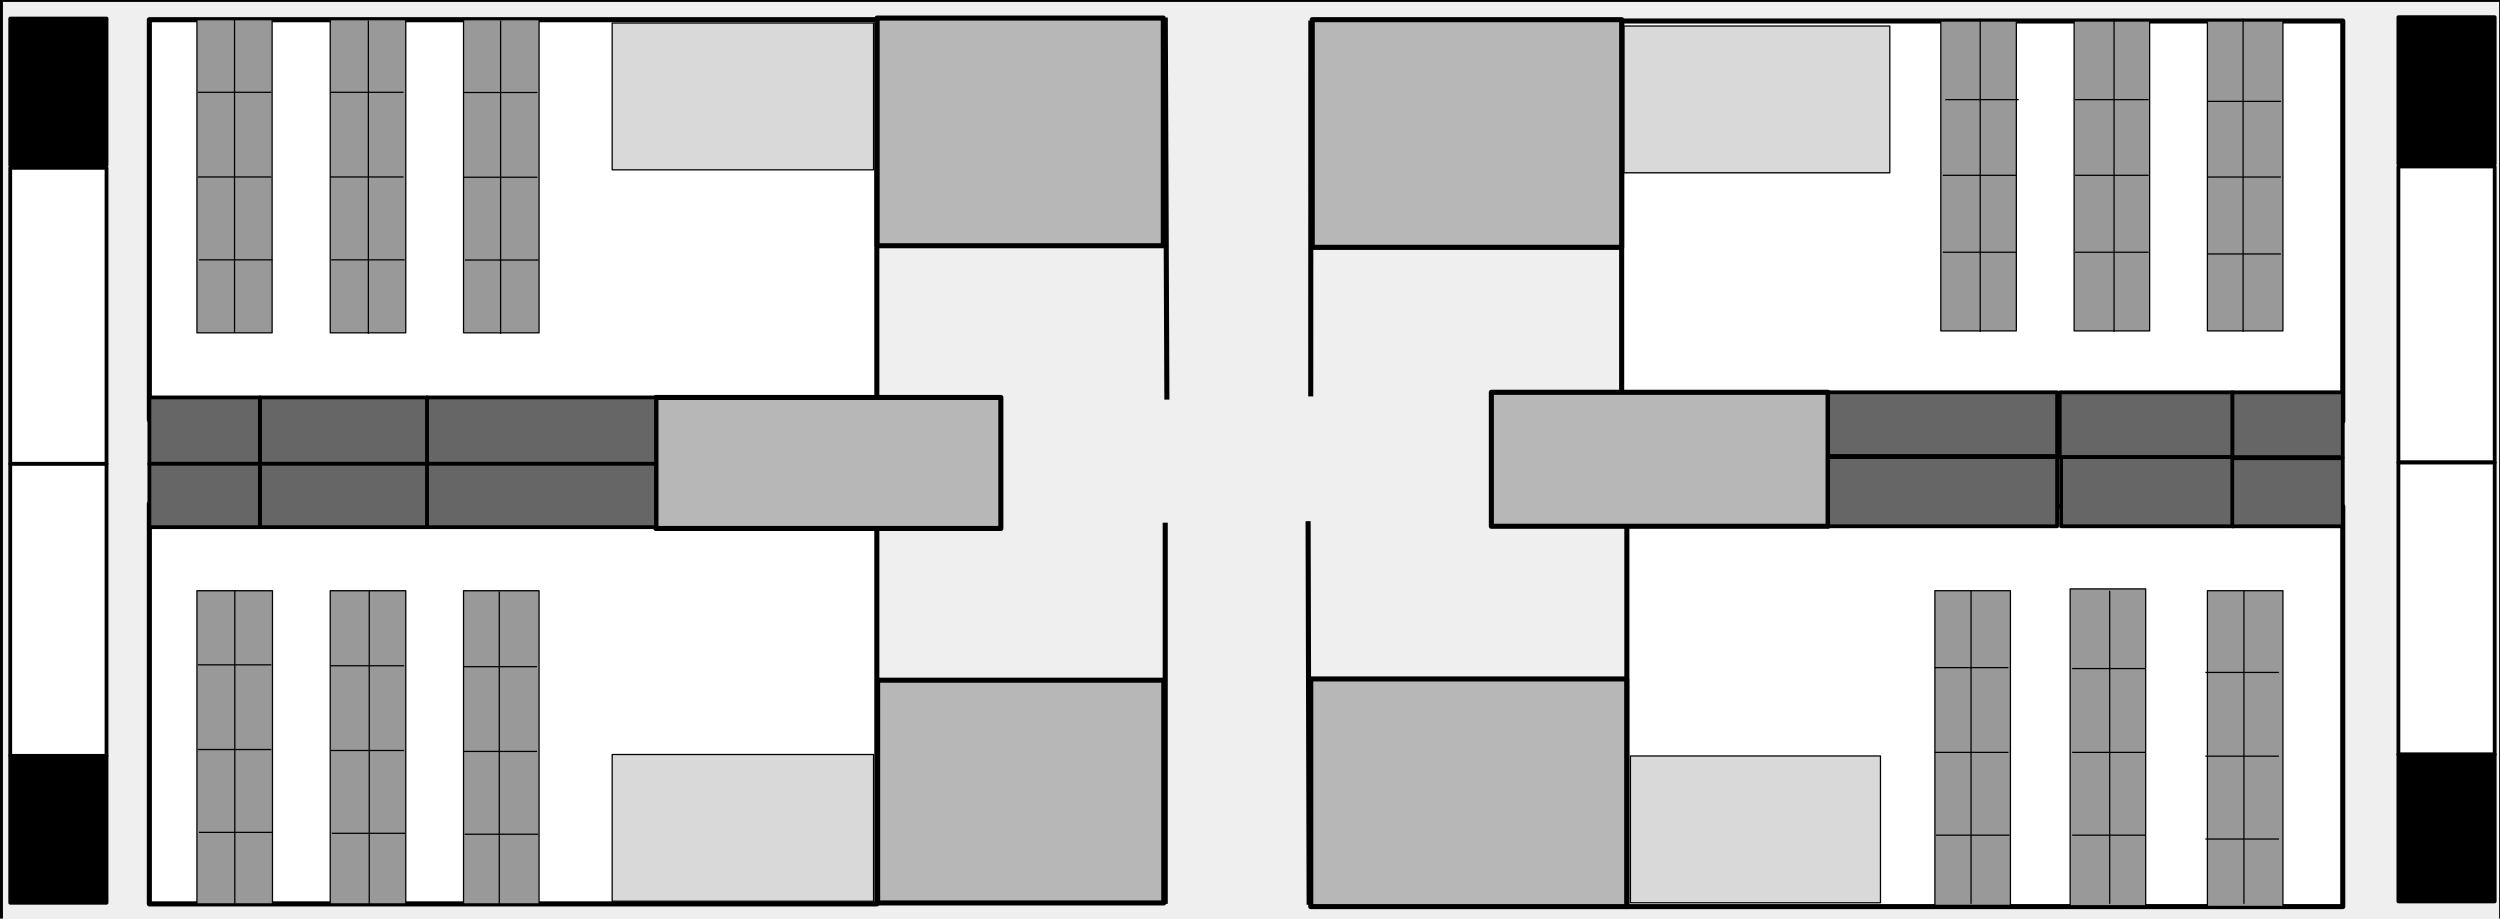
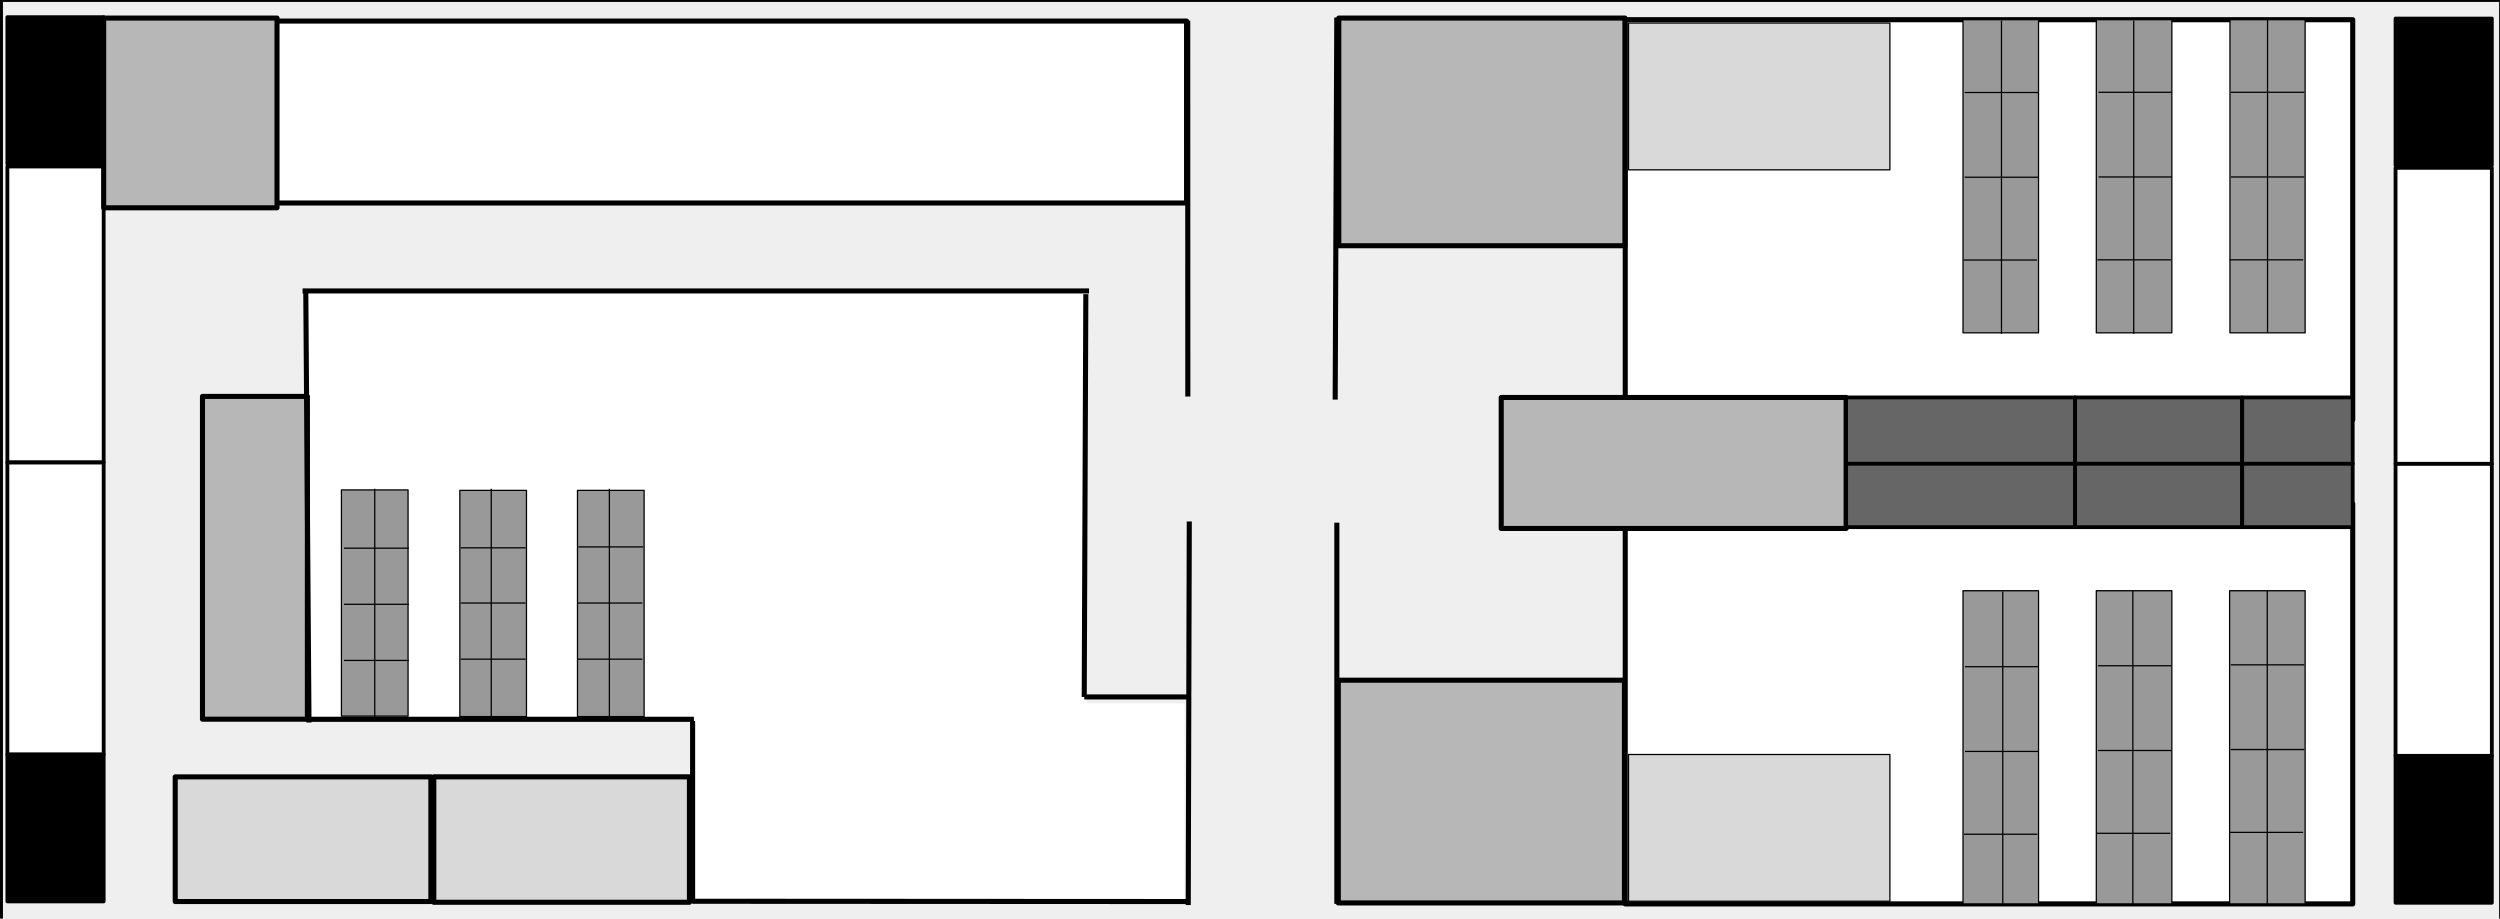
<svg xmlns="http://www.w3.org/2000/svg" version="1.1" viewBox="0.0 0.0 1966.0 722.399" fill="none" stroke="none" stroke-linecap="square" stroke-miterlimit="10">
  <clipPath id="p.0">
    <path d="m0 0l1966.0 0l0 722.399l-1966.0 0l0 -722.399z" clip-rule="nonzero" />
  </clipPath>
  <g clip-path="url(#p.0)">
    <path fill="#000000" fill-opacity="0.0" d="m0 0l1966.0 0l0 722.399l-1966.0 0z" fill-rule="evenodd" />
-     <path fill="#efefef" d="m1966.806 727.822l-1965.984 0l0 -727.811l1965.984 0z" fill-rule="evenodd" />
-     <path stroke="#000000" stroke-width="3.0" stroke-linejoin="round" stroke-linecap="butt" d="m1966.806 727.822l-1965.984 0l0 -727.811l1965.984 0z" fill-rule="evenodd" />
-     <path fill="#ffffff" d="m1842.345 712.95l-562.992 0l0 -314.709l562.992 0z" fill-rule="evenodd" />
-     <path stroke="#000000" stroke-width="4.0" stroke-linejoin="round" stroke-linecap="butt" d="m1842.345 712.95l-562.992 0l0 -314.709l562.992 0z" fill-rule="evenodd" />
-     <path fill="#ffffff" d="m1842.359 331.242l-567.087 0l0 -314.709l567.087 0z" fill-rule="evenodd" />
-     <path stroke="#000000" stroke-width="4.0" stroke-linejoin="round" stroke-linecap="butt" d="m1842.359 331.242l-567.087 0l0 -314.709l567.087 0z" fill-rule="evenodd" />
-     <path fill="#b7b7b7" d="m1437.617 308.512l0 105.354l-264.819 0l0 -105.354z" fill-rule="evenodd" />
-     <path stroke="#000000" stroke-width="4.0" stroke-linejoin="round" stroke-linecap="butt" d="m1437.617 308.512l0 105.354l-264.819 0l0 -105.354z" fill-rule="evenodd" />
-     <path fill="#ffffff" d="m689.538 710.822l-572.095 0l0 -314.709l572.095 0z" fill-rule="evenodd" />
-     <path stroke="#000000" stroke-width="4.0" stroke-linejoin="round" stroke-linecap="butt" d="m689.538 710.822l-572.095 0l0 -314.709l572.095 0z" fill-rule="evenodd" />
-     <path fill="#ffffff" d="m689.538 330.199l-572.095 0l0 -314.709l572.095 0z" fill-rule="evenodd" />
-     <path stroke="#000000" stroke-width="4.0" stroke-linejoin="round" stroke-linecap="butt" d="m689.538 330.199l-572.095 0l0 -314.709l572.095 0z" fill-rule="evenodd" />
-     <path fill="#666666" d="m1842.358 359.463l-86.898 0l0 -50.929l86.898 0z" fill-rule="evenodd" />
-     <path stroke="#000000" stroke-width="3.0" stroke-linejoin="round" stroke-linecap="butt" d="m1842.358 359.463l-86.898 0l0 -50.929l86.898 0z" fill-rule="evenodd" />
-     <path fill="#666666" d="m1755.479 359.463l-135.685 0l0 -50.929l135.685 0z" fill-rule="evenodd" />
-     <path stroke="#000000" stroke-width="3.0" stroke-linejoin="round" stroke-linecap="butt" d="m1755.479 359.463l-135.685 0l0 -50.929l135.685 0z" fill-rule="evenodd" />
-     <path fill="#666666" d="m1617.712 358.594l-180.063 0l0 -50.079l180.063 0z" fill-rule="evenodd" />
-     <path stroke="#000000" stroke-width="3.0" stroke-linejoin="round" stroke-linecap="butt" d="m1617.712 358.594l-180.063 0l0 -50.079l180.063 0z" fill-rule="evenodd" />
-     <path fill="#666666" d="m1617.712 413.868l-180.063 0l0 -54.425l180.063 0z" fill-rule="evenodd" />
-     <path stroke="#000000" stroke-width="3.0" stroke-linejoin="round" stroke-linecap="butt" d="m1617.712 413.868l-180.063 0l0 -54.425l180.063 0z" fill-rule="evenodd" />
-     <path fill="#666666" d="m1756.527 413.868l-135.685 0l0 -54.425l135.685 0z" fill-rule="evenodd" />
-     <path stroke="#000000" stroke-width="3.0" stroke-linejoin="round" stroke-linecap="butt" d="m1756.527 413.868l-135.685 0l0 -54.425l135.685 0z" fill-rule="evenodd" />
-     <path fill="#666666" d="m1842.358 413.868l-86.898 0l0 -53.543l86.898 0z" fill-rule="evenodd" />
-     <path stroke="#000000" stroke-width="3.0" stroke-linejoin="round" stroke-linecap="butt" d="m1842.358 413.868l-86.898 0l0 -53.543l86.898 0z" fill-rule="evenodd" />
-     <path fill="#b7b7b7" d="m1275.275 194.531l-243.339 0l0 -179.055l243.339 0z" fill-rule="evenodd" />
-     <path stroke="#000000" stroke-width="4.0" stroke-linejoin="round" stroke-linecap="butt" d="m1275.275 194.531l-243.339 0l0 -179.055l243.339 0z" fill-rule="evenodd" />
-     <path fill="#999999" d="m1580.995 711.98l-59.402 0l0 -247.433l59.402 0z" fill-rule="evenodd" />
-     <path stroke="#000000" stroke-width="1.0" stroke-linejoin="round" stroke-linecap="butt" d="m1580.995 711.98l-59.402 0l0 -247.433l59.402 0z" fill-rule="evenodd" />
-     <path fill="#999999" d="m1687.359 712.286l-59.402 0l0 -249.197l59.402 0z" fill-rule="evenodd" />
-     <path stroke="#000000" stroke-width="1.0" stroke-linejoin="round" stroke-linecap="butt" d="m1687.359 712.286l-59.402 0l0 -249.197l59.402 0z" fill-rule="evenodd" />
-     <path fill="#999999" d="m1795.3 712.848l-59.401 0l0 -248.315l59.401 0z" fill-rule="evenodd" />
-     <path stroke="#000000" stroke-width="1.0" stroke-linejoin="round" stroke-linecap="butt" d="m1795.3 712.848l-59.401 0l0 -248.315l59.401 0z" fill-rule="evenodd" />
-     <path fill="#d9d9d9" d="m1478.798 709.921l-196.63 0l0 -115.433l196.63 0z" fill-rule="evenodd" />
-     <path stroke="#000000" stroke-width="1.0" stroke-linejoin="round" stroke-linecap="butt" d="m1478.798 709.921l-196.63 0l0 -115.433l196.63 0z" fill-rule="evenodd" />
-     <path fill="#b7b7b7" d="m1279.252 712.95l-248.473 0l0 -179.055l248.473 0z" fill-rule="evenodd" />
-     <path stroke="#000000" stroke-width="4.0" stroke-linejoin="round" stroke-linecap="butt" d="m1279.252 712.95l-248.473 0l0 -179.055l248.473 0z" fill-rule="evenodd" />
-     <path fill="#d9d9d9" d="m686.956 133.535l-205.543 0l0 -115.433l205.543 0z" fill-rule="evenodd" />
-     <path stroke="#000000" stroke-width="1.0" stroke-linejoin="round" stroke-linecap="butt" d="m686.956 133.535l-205.543 0l0 -115.433l205.543 0z" fill-rule="evenodd" />
-     <path fill="#b7b7b7" d="m914.814 193.252l-225.039 0l0 -179.055l225.039 0z" fill-rule="evenodd" />
-     <path stroke="#000000" stroke-width="4.0" stroke-linejoin="round" stroke-linecap="butt" d="m914.814 193.252l-225.039 0l0 -179.055l225.039 0z" fill-rule="evenodd" />
-     <path fill="#b7b7b7" d="m787.069 312.576l0 103.024l-271.244 0l0 -103.024z" fill-rule="evenodd" />
-     <path stroke="#000000" stroke-width="4.0" stroke-linejoin="round" stroke-linecap="butt" d="m787.069 312.576l0 103.024l-271.244 0l0 -103.024z" fill-rule="evenodd" />
-     <path fill="#666666" d="m515.862 364.802l-180.063 0l0 -52.252l180.063 0z" fill-rule="evenodd" />
-     <path stroke="#000000" stroke-width="3.0" stroke-linejoin="round" stroke-linecap="butt" d="m515.862 364.802l-180.063 0l0 -52.252l180.063 0z" fill-rule="evenodd" />
-     <path fill="#666666" d="m515.838 414.574l-180.063 0l0 -49.89l180.063 0z" fill-rule="evenodd" />
-     <path stroke="#000000" stroke-width="3.0" stroke-linejoin="round" stroke-linecap="butt" d="m515.838 414.574l-180.063 0l0 -49.89l180.063 0z" fill-rule="evenodd" />
-     <path fill="#666666" d="m335.775 364.802l-131.307 0l0 -52.252l131.307 0z" fill-rule="evenodd" />
-     <path stroke="#000000" stroke-width="3.0" stroke-linejoin="round" stroke-linecap="butt" d="m335.775 364.802l-131.307 0l0 -52.252l131.307 0z" fill-rule="evenodd" />
-     <path fill="#666666" d="m335.778 414.574l-131.307 0l0 -49.89l131.307 0z" fill-rule="evenodd" />
-     <path stroke="#000000" stroke-width="3.0" stroke-linejoin="round" stroke-linecap="butt" d="m335.778 414.574l-131.307 0l0 -49.89l131.307 0z" fill-rule="evenodd" />
-     <path fill="#666666" d="m204.358 364.802l-86.898 0l0 -52.252l86.898 0z" fill-rule="evenodd" />
-     <path stroke="#000000" stroke-width="3.0" stroke-linejoin="round" stroke-linecap="butt" d="m204.358 364.802l-86.898 0l0 -52.252l86.898 0z" fill-rule="evenodd" />
-     <path fill="#666666" d="m204.358 414.574l-86.898 0l0 -49.89l86.898 0z" fill-rule="evenodd" />
-     <path stroke="#000000" stroke-width="3.0" stroke-linejoin="round" stroke-linecap="butt" d="m204.358 414.574l-86.898 0l0 -49.89l86.898 0z" fill-rule="evenodd" />
-     <path fill="#b7b7b7" d="m915.199 710.072l-225.039 0l0 -175.15l225.039 0z" fill-rule="evenodd" />
-     <path stroke="#000000" stroke-width="4.0" stroke-linejoin="round" stroke-linecap="butt" d="m915.199 710.072l-225.039 0l0 -175.15l225.039 0z" fill-rule="evenodd" />
-     <path fill="#d9d9d9" d="m686.955 708.749l-205.543 0l0 -115.433l205.543 0z" fill-rule="evenodd" />
-     <path stroke="#000000" stroke-width="1.0" stroke-linejoin="round" stroke-linecap="butt" d="m686.955 708.749l-205.543 0l0 -115.433l205.543 0z" fill-rule="evenodd" />
-     <path fill="#999999" d="m214.268 710.822l-59.402 0l0 -246.268l59.402 0z" fill-rule="evenodd" />
-     <path stroke="#000000" stroke-width="1.0" stroke-linejoin="round" stroke-linecap="butt" d="m214.268 710.822l-59.402 0l0 -246.268l59.402 0z" fill-rule="evenodd" />
-     <path fill="#999999" d="m319.093 710.822l-59.402 0l0 -246.268l59.402 0z" fill-rule="evenodd" />
-     <path stroke="#000000" stroke-width="1.0" stroke-linejoin="round" stroke-linecap="butt" d="m319.093 710.822l-59.402 0l0 -246.268l59.402 0z" fill-rule="evenodd" />
-     <path fill="#999999" d="m423.917 710.822l-59.402 0l0 -246.268l59.402 0z" fill-rule="evenodd" />
-     <path stroke="#000000" stroke-width="1.0" stroke-linejoin="round" stroke-linecap="butt" d="m423.917 710.822l-59.402 0l0 -246.268l59.402 0z" fill-rule="evenodd" />
-     <path fill="#999999" d="m1585.651 260.205l-59.401 0l0 -243.685l59.401 0z" fill-rule="evenodd" />
-     <path stroke="#000000" stroke-width="1.0" stroke-linejoin="round" stroke-linecap="butt" d="m1585.651 260.205l-59.401 0l0 -243.685l59.401 0z" fill-rule="evenodd" />
-     <path fill="#999999" d="m1690.475 260.205l-59.402 0l0 -243.685l59.402 0z" fill-rule="evenodd" />
-     <path stroke="#000000" stroke-width="1.0" stroke-linejoin="round" stroke-linecap="butt" d="m1690.475 260.205l-59.402 0l0 -243.685l59.402 0z" fill-rule="evenodd" />
-     <path fill="#999999" d="m1795.299 260.205l-59.402 0l0 -243.685l59.402 0z" fill-rule="evenodd" />
-     <path stroke="#000000" stroke-width="1.0" stroke-linejoin="round" stroke-linecap="butt" d="m1795.299 260.205l-59.402 0l0 -243.685l59.402 0z" fill-rule="evenodd" />
-     <path fill="#999999" d="m213.989 261.751l-59.118 0l0 -246.268l59.118 0z" fill-rule="evenodd" />
-     <path stroke="#000000" stroke-width="1.0" stroke-linejoin="round" stroke-linecap="butt" d="m213.989 261.751l-59.118 0l0 -246.268l59.118 0z" fill-rule="evenodd" />
-     <path fill="#999999" d="m319.093 261.752l-59.402 0l0 -246.268l59.402 0z" fill-rule="evenodd" />
-     <path stroke="#000000" stroke-width="1.0" stroke-linejoin="round" stroke-linecap="butt" d="m319.093 261.752l-59.402 0l0 -246.268l59.402 0z" fill-rule="evenodd" />
-     <path fill="#999999" d="m423.923 261.752l-59.402 0l0 -246.268l59.402 0z" fill-rule="evenodd" />
-     <path stroke="#000000" stroke-width="1.0" stroke-linejoin="round" stroke-linecap="butt" d="m423.923 261.752l-59.402 0l0 -246.268l59.402 0z" fill-rule="evenodd" />
-     <path fill="#000000" fill-opacity="0.0" d="m917.635 314.257l-1.26 -300.441" fill-rule="evenodd" />
-     <path stroke="#000000" stroke-width="4.0" stroke-linejoin="round" stroke-linecap="butt" d="m917.635 314.257l-1.26 -300.441" fill-rule="evenodd" />
-     <path fill="#000000" fill-opacity="0.0" d="m1030.766 311.745l0.094 -295.559" fill-rule="evenodd" />
-     <path stroke="#000000" stroke-width="4.0" stroke-linejoin="round" stroke-linecap="butt" d="m1030.766 311.745l0.094 -295.559" fill-rule="evenodd" />
-     <path fill="#000000" fill-opacity="0.0" d="m1029.509 711.48l-0.819 -301.638" fill-rule="evenodd" />
-     <path stroke="#000000" stroke-width="4.0" stroke-linejoin="round" stroke-linecap="butt" d="m1029.509 711.48l-0.819 -301.638" fill-rule="evenodd" />
-     <path fill="#000000" fill-opacity="0.0" d="m916.332 710.822l0 -299.811" fill-rule="evenodd" />
-     <path stroke="#000000" stroke-width="4.0" stroke-linejoin="round" stroke-linecap="butt" d="m916.332 710.822l0 -299.811" fill-rule="evenodd" />
-     <path fill="#ffffff" d="m8.05 131.969l75.717 0l0 232.724l-75.717 0z" fill-rule="evenodd" />
-     <path stroke="#000000" stroke-width="3.0" stroke-linejoin="round" stroke-linecap="butt" d="m8.05 131.969l75.717 0l0 232.724l-75.717 0z" fill-rule="evenodd" />
-     <path fill="#ffffff" d="m8.05 364.803l75.717 0l0 229.575l-75.717 0z" fill-rule="evenodd" />
-     <path stroke="#000000" stroke-width="3.0" stroke-linejoin="round" stroke-linecap="butt" d="m8.05 364.803l75.717 0l0 229.575l-75.717 0z" fill-rule="evenodd" />
-     <path fill="#000000" d="m8.05 14.583l75.717 0l0 115.433l-75.717 0z" fill-rule="evenodd" />
-     <path stroke="#000000" stroke-width="3.0" stroke-linejoin="round" stroke-linecap="butt" d="m8.05 14.583l75.717 0l0 115.433l-75.717 0z" fill-rule="evenodd" />
-     <path fill="#000000" d="m8.05 594.488l75.717 0l0 115.433l-75.717 0z" fill-rule="evenodd" />
-     <path stroke="#000000" stroke-width="3.0" stroke-linejoin="round" stroke-linecap="butt" d="m8.05 594.488l75.717 0l0 115.433l-75.717 0z" fill-rule="evenodd" />
-     <path fill="#ffffff" d="m1886.104 130.906l75.717 0l0 232.724l-75.717 0z" fill-rule="evenodd" />
-     <path stroke="#000000" stroke-width="3.0" stroke-linejoin="round" stroke-linecap="butt" d="m1886.104 130.906l75.717 0l0 232.724l-75.717 0z" fill-rule="evenodd" />
-     <path fill="#ffffff" d="m1886.104 363.74l75.717 0l0 229.575l-75.717 0z" fill-rule="evenodd" />
-     <path stroke="#000000" stroke-width="3.0" stroke-linejoin="round" stroke-linecap="butt" d="m1886.104 363.74l75.717 0l0 229.575l-75.717 0z" fill-rule="evenodd" />
-     <path fill="#000000" d="m1886.104 13.52l75.717 0l0 115.433l-75.717 0z" fill-rule="evenodd" />
-     <path stroke="#000000" stroke-width="3.0" stroke-linejoin="round" stroke-linecap="butt" d="m1886.104 13.52l75.717 0l0 115.433l-75.717 0z" fill-rule="evenodd" />
-     <path fill="#000000" d="m1886.104 593.425l75.717 0l0 115.433l-75.717 0z" fill-rule="evenodd" />
-     <path stroke="#000000" stroke-width="3.0" stroke-linejoin="round" stroke-linecap="butt" d="m1886.104 593.425l75.717 0l0 115.433l-75.717 0z" fill-rule="evenodd" />
-     <path fill="#d9d9d9" d="m1486.144 135.89l-209.008 0l0 -115.433l209.008 0z" fill-rule="evenodd" />
-     <path stroke="#000000" stroke-width="1.0" stroke-linejoin="round" stroke-linecap="butt" d="m1486.144 135.89l-209.008 0l0 -115.433l209.008 0z" fill-rule="evenodd" />
-     <path fill="#000000" fill-opacity="0.0" d="m155.517 72.567l57.827 0" fill-rule="evenodd" />
-     <path stroke="#000000" stroke-width="1.0" stroke-linejoin="round" stroke-linecap="butt" d="m155.517 72.567l57.827 0" fill-rule="evenodd" />
-     <path fill="#000000" fill-opacity="0.0" d="m155.517 139.189l57.827 0" fill-rule="evenodd" />
-     <path stroke="#000000" stroke-width="1.0" stroke-linejoin="round" stroke-linecap="butt" d="m155.517 139.189l57.827 0" fill-rule="evenodd" />
-     <path fill="#000000" fill-opacity="0.0" d="m156.433 204.328l57.827 0" fill-rule="evenodd" />
-     <path stroke="#000000" stroke-width="1.0" stroke-linejoin="round" stroke-linecap="butt" d="m156.433 204.328l57.827 0" fill-rule="evenodd" />
-     <path fill="#000000" fill-opacity="0.0" d="m259.517 72.567l57.827 0" fill-rule="evenodd" />
-     <path stroke="#000000" stroke-width="1.0" stroke-linejoin="round" stroke-linecap="butt" d="m259.517 72.567l57.827 0" fill-rule="evenodd" />
-     <path fill="#000000" fill-opacity="0.0" d="m259.517 139.189l57.827 0" fill-rule="evenodd" />
-     <path stroke="#000000" stroke-width="1.0" stroke-linejoin="round" stroke-linecap="butt" d="m259.517 139.189l57.827 0" fill-rule="evenodd" />
-     <path fill="#000000" fill-opacity="0.0" d="m260.433 204.328l57.827 0" fill-rule="evenodd" />
-     <path stroke="#000000" stroke-width="1.0" stroke-linejoin="round" stroke-linecap="butt" d="m260.433 204.328l57.827 0" fill-rule="evenodd" />
-     <path fill="#000000" fill-opacity="0.0" d="m364.793 72.736l57.827 0" fill-rule="evenodd" />
-     <path stroke="#000000" stroke-width="1.0" stroke-linejoin="round" stroke-linecap="butt" d="m364.793 72.736l57.827 0" fill-rule="evenodd" />
-     <path fill="#000000" fill-opacity="0.0" d="m364.793 139.358l57.827 0" fill-rule="evenodd" />
-     <path stroke="#000000" stroke-width="1.0" stroke-linejoin="round" stroke-linecap="butt" d="m364.793 139.358l57.827 0" fill-rule="evenodd" />
-     <path fill="#000000" fill-opacity="0.0" d="m365.709 204.497l57.827 0" fill-rule="evenodd" />
-     <path stroke="#000000" stroke-width="1.0" stroke-linejoin="round" stroke-linecap="butt" d="m365.709 204.497l57.827 0" fill-rule="evenodd" />
-     <path fill="#000000" fill-opacity="0.0" d="m155.525 522.81l57.827 0" fill-rule="evenodd" />
-     <path stroke="#000000" stroke-width="1.0" stroke-linejoin="round" stroke-linecap="butt" d="m155.525 522.81l57.827 0" fill-rule="evenodd" />
-     <path fill="#000000" fill-opacity="0.0" d="m155.525 589.432l57.827 0" fill-rule="evenodd" />
-     <path stroke="#000000" stroke-width="1.0" stroke-linejoin="round" stroke-linecap="butt" d="m155.525 589.432l57.827 0" fill-rule="evenodd" />
-     <path fill="#000000" fill-opacity="0.0" d="m156.441 654.571l57.827 0" fill-rule="evenodd" />
-     <path stroke="#000000" stroke-width="1.0" stroke-linejoin="round" stroke-linecap="butt" d="m156.441 654.571l57.827 0" fill-rule="evenodd" />
-     <path fill="#000000" fill-opacity="0.0" d="m260.02 523.553l57.827 0" fill-rule="evenodd" />
-     <path stroke="#000000" stroke-width="1.0" stroke-linejoin="round" stroke-linecap="butt" d="m260.02 523.553l57.827 0" fill-rule="evenodd" />
-     <path fill="#000000" fill-opacity="0.0" d="m260.02 590.175l57.827 0" fill-rule="evenodd" />
-     <path stroke="#000000" stroke-width="1.0" stroke-linejoin="round" stroke-linecap="butt" d="m260.02 590.175l57.827 0" fill-rule="evenodd" />
-     <path fill="#000000" fill-opacity="0.0" d="m260.936 655.314l57.827 0" fill-rule="evenodd" />
-     <path stroke="#000000" stroke-width="1.0" stroke-linejoin="round" stroke-linecap="butt" d="m260.936 655.314l57.827 0" fill-rule="evenodd" />
-     <path fill="#000000" fill-opacity="0.0" d="m364.514 524.295l57.827 0" fill-rule="evenodd" />
-     <path stroke="#000000" stroke-width="1.0" stroke-linejoin="round" stroke-linecap="butt" d="m364.514 524.295l57.827 0" fill-rule="evenodd" />
-     <path fill="#000000" fill-opacity="0.0" d="m364.514 590.917l57.827 0" fill-rule="evenodd" />
-     <path stroke="#000000" stroke-width="1.0" stroke-linejoin="round" stroke-linecap="butt" d="m364.514 590.917l57.827 0" fill-rule="evenodd" />
-     <path fill="#000000" fill-opacity="0.0" d="m365.43 656.056l57.827 0" fill-rule="evenodd" />
-     <path stroke="#000000" stroke-width="1.0" stroke-linejoin="round" stroke-linecap="butt" d="m365.43 656.056l57.827 0" fill-rule="evenodd" />
-     <path fill="#000000" fill-opacity="0.0" d="m1521.593 525.038l57.827 0" fill-rule="evenodd" />
-     <path stroke="#000000" stroke-width="1.0" stroke-linejoin="round" stroke-linecap="butt" d="m1521.593 525.038l57.827 0" fill-rule="evenodd" />
-     <path fill="#000000" fill-opacity="0.0" d="m1521.593 591.66l57.827 0" fill-rule="evenodd" />
-     <path stroke="#000000" stroke-width="1.0" stroke-linejoin="round" stroke-linecap="butt" d="m1521.593 591.66l57.827 0" fill-rule="evenodd" />
-     <path fill="#000000" fill-opacity="0.0" d="m1522.509 656.799l57.827 0" fill-rule="evenodd" />
-     <path stroke="#000000" stroke-width="1.0" stroke-linejoin="round" stroke-linecap="butt" d="m1522.509 656.799l57.827 0" fill-rule="evenodd" />
-     <path fill="#000000" fill-opacity="0.0" d="m1629.532 525.778l57.827 0" fill-rule="evenodd" />
-     <path stroke="#000000" stroke-width="1.0" stroke-linejoin="round" stroke-linecap="butt" d="m1629.532 525.778l57.827 0" fill-rule="evenodd" />
-     <path fill="#000000" fill-opacity="0.0" d="m1629.532 591.66l57.827 0" fill-rule="evenodd" />
-     <path stroke="#000000" stroke-width="1.0" stroke-linejoin="round" stroke-linecap="butt" d="m1629.532 591.66l57.827 0" fill-rule="evenodd" />
-     <path fill="#000000" fill-opacity="0.0" d="m1629.532 656.799l57.827 0" fill-rule="evenodd" />
-     <path stroke="#000000" stroke-width="1.0" stroke-linejoin="round" stroke-linecap="butt" d="m1629.532 656.799l57.827 0" fill-rule="evenodd" />
-     <path fill="#000000" fill-opacity="0.0" d="m1527.824 137.871l57.827 0" fill-rule="evenodd" />
-     <path stroke="#000000" stroke-width="1.0" stroke-linejoin="round" stroke-linecap="butt" d="m1527.824 137.871l57.827 0" fill-rule="evenodd" />
-     <path fill="#000000" fill-opacity="0.0" d="m1527.824 198.362l57.827 0" fill-rule="evenodd" />
-     <path stroke="#000000" stroke-width="1.0" stroke-linejoin="round" stroke-linecap="butt" d="m1527.824 198.362l57.827 0" fill-rule="evenodd" />
-     <path fill="#000000" fill-opacity="0.0" d="m1529.696 78.362l57.827 0" fill-rule="evenodd" />
-     <path stroke="#000000" stroke-width="1.0" stroke-linejoin="round" stroke-linecap="butt" d="m1529.696 78.362l57.827 0" fill-rule="evenodd" />
-     <path fill="#000000" fill-opacity="0.0" d="m1631.861 137.871l57.827 0" fill-rule="evenodd" />
-     <path stroke="#000000" stroke-width="1.0" stroke-linejoin="round" stroke-linecap="butt" d="m1631.861 137.871l57.827 0" fill-rule="evenodd" />
-     <path fill="#000000" fill-opacity="0.0" d="m1631.861 198.362l57.827 0" fill-rule="evenodd" />
-     <path stroke="#000000" stroke-width="1.0" stroke-linejoin="round" stroke-linecap="butt" d="m1631.861 198.362l57.827 0" fill-rule="evenodd" />
-     <path fill="#000000" fill-opacity="0.0" d="m1631.861 78.362l57.827 0" fill-rule="evenodd" />
-     <path stroke="#000000" stroke-width="1.0" stroke-linejoin="round" stroke-linecap="butt" d="m1631.861 78.362l57.827 0" fill-rule="evenodd" />
-     <path fill="#000000" fill-opacity="0.0" d="m1735.898 139.213l57.827 0" fill-rule="evenodd" />
-     <path stroke="#000000" stroke-width="1.0" stroke-linejoin="round" stroke-linecap="butt" d="m1735.898 139.213l57.827 0" fill-rule="evenodd" />
-     <path fill="#000000" fill-opacity="0.0" d="m1735.898 199.703l57.827 0" fill-rule="evenodd" />
-     <path stroke="#000000" stroke-width="1.0" stroke-linejoin="round" stroke-linecap="butt" d="m1735.898 199.703l57.827 0" fill-rule="evenodd" />
-     <path fill="#000000" fill-opacity="0.0" d="m1735.898 79.703l57.827 0" fill-rule="evenodd" />
-     <path stroke="#000000" stroke-width="1.0" stroke-linejoin="round" stroke-linecap="butt" d="m1735.898 79.703l57.827 0" fill-rule="evenodd" />
-     <path fill="#000000" fill-opacity="0.0" d="m184.43 15.483l0 246.268" fill-rule="evenodd" />
-     <path stroke="#000000" stroke-width="1.0" stroke-linejoin="round" stroke-linecap="butt" d="m184.43 15.483l0 246.268" fill-rule="evenodd" />
-     <path fill="#000000" fill-opacity="0.0" d="m289.679 16.226l0 246.268" fill-rule="evenodd" />
-     <path stroke="#000000" stroke-width="1.0" stroke-linejoin="round" stroke-linecap="butt" d="m289.679 16.226l0 246.268" fill-rule="evenodd" />
-     <path fill="#000000" fill-opacity="0.0" d="m393.671 16.226l0 246.268" fill-rule="evenodd" />
-     <path stroke="#000000" stroke-width="1.0" stroke-linejoin="round" stroke-linecap="butt" d="m393.671 16.226l0 246.268" fill-rule="evenodd" />
-     <path fill="#000000" fill-opacity="0.0" d="m184.663 464.554l0 246.268" fill-rule="evenodd" />
-     <path stroke="#000000" stroke-width="1.0" stroke-linejoin="round" stroke-linecap="butt" d="m184.663 464.554l0 246.268" fill-rule="evenodd" />
-     <path fill="#000000" fill-opacity="0.0" d="m290.369 464.554l0 246.268" fill-rule="evenodd" />
-     <path stroke="#000000" stroke-width="1.0" stroke-linejoin="round" stroke-linecap="butt" d="m290.369 464.554l0 246.268" fill-rule="evenodd" />
-     <path fill="#000000" fill-opacity="0.0" d="m392.648 465.131l0 246.268" fill-rule="evenodd" />
-     <path stroke="#000000" stroke-width="1.0" stroke-linejoin="round" stroke-linecap="butt" d="m392.648 465.131l0 246.268" fill-rule="evenodd" />
-     <path fill="#000000" fill-opacity="0.0" d="m1550.033 464.554l0 246.268" fill-rule="evenodd" />
-     <path stroke="#000000" stroke-width="1.0" stroke-linejoin="round" stroke-linecap="butt" d="m1550.033 464.554l0 246.268" fill-rule="evenodd" />
-     <path fill="#000000" fill-opacity="0.0" d="m1659.054 464.554l0 246.268" fill-rule="evenodd" />
-     <path stroke="#000000" stroke-width="1.0" stroke-linejoin="round" stroke-linecap="butt" d="m1659.054 464.554l0 246.268" fill-rule="evenodd" />
-     <path fill="#000000" fill-opacity="0.0" d="m1764.642 464.554l0 246.268" fill-rule="evenodd" />
-     <path stroke="#000000" stroke-width="1.0" stroke-linejoin="round" stroke-linecap="butt" d="m1764.642 464.554l0 246.268" fill-rule="evenodd" />
-     <path fill="#000000" fill-opacity="0.0" d="m1734.322 528.786l57.827 0" fill-rule="evenodd" />
-     <path stroke="#000000" stroke-width="1.0" stroke-linejoin="round" stroke-linecap="butt" d="m1734.322 528.786l57.827 0" fill-rule="evenodd" />
-     <path fill="#000000" fill-opacity="0.0" d="m1734.322 594.668l57.827 0" fill-rule="evenodd" />
-     <path stroke="#000000" stroke-width="1.0" stroke-linejoin="round" stroke-linecap="butt" d="m1734.322 594.668l57.827 0" fill-rule="evenodd" />
-     <path fill="#000000" fill-opacity="0.0" d="m1734.322 659.807l57.827 0" fill-rule="evenodd" />
-     <path stroke="#000000" stroke-width="1.0" stroke-linejoin="round" stroke-linecap="butt" d="m1734.322 659.807l57.827 0" fill-rule="evenodd" />
-     <path fill="#000000" fill-opacity="0.0" d="m1557.236 14.738l0 246.268" fill-rule="evenodd" />
-     <path stroke="#000000" stroke-width="1.0" stroke-linejoin="round" stroke-linecap="butt" d="m1557.236 14.738l0 246.268" fill-rule="evenodd" />
-     <path fill="#000000" fill-opacity="0.0" d="m1662.485 14.738l0 246.268" fill-rule="evenodd" />
-     <path stroke="#000000" stroke-width="1.0" stroke-linejoin="round" stroke-linecap="butt" d="m1662.485 14.738l0 246.268" fill-rule="evenodd" />
-     <path fill="#000000" fill-opacity="0.0" d="m1763.963 14.738l0 246.268" fill-rule="evenodd" />
-     <path stroke="#000000" stroke-width="1.0" stroke-linejoin="round" stroke-linecap="butt" d="m1763.963 14.738l0 246.268" fill-rule="evenodd" />
+     <path fill="#efefef" d="m0.822 727.822l1965.984 0l0 -727.811l-1965.984 0z" fill-rule="evenodd" />
+     <path stroke="#000000" stroke-width="3.0" stroke-linejoin="round" stroke-linecap="butt" d="m0.822 727.822l1965.984 0l0 -727.811l-1965.984 0z" fill-rule="evenodd" />
+     <path fill="#ffffff" d="m1278.09 710.822l572.095 0l0 -314.709l-572.095 0z" fill-rule="evenodd" />
+     <path stroke="#000000" stroke-width="4.0" stroke-linejoin="round" stroke-linecap="butt" d="m1278.09 710.822l572.095 0l0 -314.709l-572.095 0z" fill-rule="evenodd" />
+     <path fill="#ffffff" d="m1278.09 330.199l572.095 0l0 -314.709l-572.095 0z" fill-rule="evenodd" />
+     <path stroke="#000000" stroke-width="4.0" stroke-linejoin="round" stroke-linecap="butt" d="m1278.09 330.199l572.095 0l0 -314.709l-572.095 0z" fill-rule="evenodd" />
+     <path fill="#ffffff" d="m241.722 565.664l610.898 0l0 -336.882l-610.898 0z" fill-rule="evenodd" />
+     <path stroke="#ffffff" stroke-width="4.0" stroke-linejoin="bevel" d="m241.722 565.664l610.898 0l0 -336.882l-610.898 0z" fill-rule="evenodd" />
+     <path fill="#d9d9d9" d="m1280.671 133.535l205.543 0l0 -115.433l-205.543 0z" fill-rule="evenodd" />
+     <path stroke="#000000" stroke-width="1.0" stroke-linejoin="round" stroke-linecap="butt" d="m1280.671 133.535l205.543 0l0 -115.433l-205.543 0z" fill-rule="evenodd" />
+     <path fill="#b7b7b7" d="m1052.814 193.252l225.039 0l0 -179.055l-225.039 0z" fill-rule="evenodd" />
+     <path stroke="#000000" stroke-width="4.0" stroke-linejoin="round" stroke-linecap="butt" d="m1052.814 193.252l225.039 0l0 -179.055l-225.039 0z" fill-rule="evenodd" />
+     <path fill="#b7b7b7" d="m1180.558 312.576l0 103.024l271.244 0l0 -103.024z" fill-rule="evenodd" />
+     <path stroke="#000000" stroke-width="4.0" stroke-linejoin="round" stroke-linecap="butt" d="m1180.558 312.576l0 103.024l271.244 0l0 -103.024z" fill-rule="evenodd" />
+     <path fill="#666666" d="m1451.765 364.802l180.063 0l0 -52.252l-180.063 0z" fill-rule="evenodd" />
+     <path stroke="#000000" stroke-width="3.0" stroke-linejoin="round" stroke-linecap="butt" d="m1451.765 364.802l180.063 0l0 -52.252l-180.063 0z" fill-rule="evenodd" />
+     <path fill="#666666" d="m1451.79 414.574l180.063 0l0 -49.89l-180.063 0z" fill-rule="evenodd" />
+     <path stroke="#000000" stroke-width="3.0" stroke-linejoin="round" stroke-linecap="butt" d="m1451.79 414.574l180.063 0l0 -49.89l-180.063 0z" fill-rule="evenodd" />
+     <path fill="#666666" d="m1631.852 364.802l131.307 0l0 -52.252l-131.307 0z" fill-rule="evenodd" />
+     <path stroke="#000000" stroke-width="3.0" stroke-linejoin="round" stroke-linecap="butt" d="m1631.852 364.802l131.307 0l0 -52.252l-131.307 0z" fill-rule="evenodd" />
+     <path fill="#666666" d="m1631.85 414.574l131.307 0l0 -49.89l-131.307 0z" fill-rule="evenodd" />
+     <path stroke="#000000" stroke-width="3.0" stroke-linejoin="round" stroke-linecap="butt" d="m1631.85 414.574l131.307 0l0 -49.89l-131.307 0z" fill-rule="evenodd" />
+     <path fill="#666666" d="m1763.269 364.802l86.898 0l0 -52.252l-86.898 0z" fill-rule="evenodd" />
+     <path stroke="#000000" stroke-width="3.0" stroke-linejoin="round" stroke-linecap="butt" d="m1763.269 364.802l86.898 0l0 -52.252l-86.898 0z" fill-rule="evenodd" />
+     <path fill="#666666" d="m1763.269 414.574l86.898 0l0 -49.89l-86.898 0z" fill-rule="evenodd" />
+     <path stroke="#000000" stroke-width="3.0" stroke-linejoin="round" stroke-linecap="butt" d="m1763.269 414.574l86.898 0l0 -49.89l-86.898 0z" fill-rule="evenodd" />
+     <path fill="#b7b7b7" d="m1052.429 710.072l225.039 0l0 -175.15l-225.039 0z" fill-rule="evenodd" />
+     <path stroke="#000000" stroke-width="4.0" stroke-linejoin="round" stroke-linecap="butt" d="m1052.429 710.072l225.039 0l0 -175.15l-225.039 0z" fill-rule="evenodd" />
+     <path fill="#d9d9d9" d="m1280.672 708.749l205.543 0l0 -115.433l-205.543 0z" fill-rule="evenodd" />
+     <path stroke="#000000" stroke-width="1.0" stroke-linejoin="round" stroke-linecap="butt" d="m1280.672 708.749l205.543 0l0 -115.433l-205.543 0z" fill-rule="evenodd" />
+     <path fill="#999999" d="m1753.359 710.822l59.402 0l0 -246.268l-59.402 0z" fill-rule="evenodd" />
+     <path stroke="#000000" stroke-width="1.0" stroke-linejoin="round" stroke-linecap="butt" d="m1753.359 710.822l59.402 0l0 -246.268l-59.402 0z" fill-rule="evenodd" />
+     <path fill="#999999" d="m1648.534 710.822l59.402 0l0 -246.268l-59.402 0z" fill-rule="evenodd" />
+     <path stroke="#000000" stroke-width="1.0" stroke-linejoin="round" stroke-linecap="butt" d="m1648.534 710.822l59.402 0l0 -246.268l-59.402 0z" fill-rule="evenodd" />
+     <path fill="#999999" d="m1543.71 710.822l59.402 0l0 -246.268l-59.402 0z" fill-rule="evenodd" />
+     <path stroke="#000000" stroke-width="1.0" stroke-linejoin="round" stroke-linecap="butt" d="m1543.71 710.822l59.402 0l0 -246.268l-59.402 0z" fill-rule="evenodd" />
+     <path fill="#999999" d="m1753.638 261.751l59.118 0l0 -246.268l-59.118 0z" fill-rule="evenodd" />
+     <path stroke="#000000" stroke-width="1.0" stroke-linejoin="round" stroke-linecap="butt" d="m1753.638 261.751l59.118 0l0 -246.268l-59.118 0z" fill-rule="evenodd" />
+     <path fill="#999999" d="m1648.534 261.752l59.402 0l0 -246.268l-59.402 0z" fill-rule="evenodd" />
+     <path stroke="#000000" stroke-width="1.0" stroke-linejoin="round" stroke-linecap="butt" d="m1648.534 261.752l59.402 0l0 -246.268l-59.402 0z" fill-rule="evenodd" />
+     <path fill="#999999" d="m1543.704 261.752l59.402 0l0 -246.268l-59.402 0z" fill-rule="evenodd" />
+     <path stroke="#000000" stroke-width="1.0" stroke-linejoin="round" stroke-linecap="butt" d="m1543.704 261.752l59.402 0l0 -246.268l-59.402 0z" fill-rule="evenodd" />
+     <path fill="#000000" fill-opacity="0.0" d="m1049.992 314.257l1.26 -300.441" fill-rule="evenodd" />
+     <path stroke="#000000" stroke-width="4.0" stroke-linejoin="round" stroke-linecap="butt" d="m1049.992 314.257l1.26 -300.441" fill-rule="evenodd" />
+     <path fill="#000000" fill-opacity="0.0" d="m934.108 311.816l-0.094 -295.559" fill-rule="evenodd" />
+     <path stroke="#000000" stroke-width="4.0" stroke-linejoin="round" stroke-linecap="butt" d="m934.108 311.816l-0.094 -295.559" fill-rule="evenodd" />
+     <path fill="#000000" fill-opacity="0.0" d="m934.43 711.735l0.819 -301.638" fill-rule="evenodd" />
+     <path stroke="#000000" stroke-width="4.0" stroke-linejoin="round" stroke-linecap="butt" d="m934.43 711.735l0.819 -301.638" fill-rule="evenodd" />
+     <path fill="#000000" fill-opacity="0.0" d="m1051.296 710.822l0 -299.811" fill-rule="evenodd" />
+     <path stroke="#000000" stroke-width="4.0" stroke-linejoin="round" stroke-linecap="butt" d="m1051.296 710.822l0 -299.811" fill-rule="evenodd" />
+     <path fill="#ffffff" d="m1959.577 131.969l-75.717 0l0 232.724l75.717 0z" fill-rule="evenodd" />
+     <path stroke="#000000" stroke-width="3.0" stroke-linejoin="round" stroke-linecap="butt" d="m1959.577 131.969l-75.717 0l0 232.724l75.717 0z" fill-rule="evenodd" />
+     <path fill="#ffffff" d="m1959.577 364.803l-75.717 0l0 229.575l75.717 0z" fill-rule="evenodd" />
+     <path stroke="#000000" stroke-width="3.0" stroke-linejoin="round" stroke-linecap="butt" d="m1959.577 364.803l-75.717 0l0 229.575l75.717 0z" fill-rule="evenodd" />
+     <path fill="#000000" d="m1959.577 14.583l-75.717 0l0 115.433l75.717 0z" fill-rule="evenodd" />
+     <path stroke="#000000" stroke-width="3.0" stroke-linejoin="round" stroke-linecap="butt" d="m1959.577 14.583l-75.717 0l0 115.433l75.717 0z" fill-rule="evenodd" />
+     <path fill="#000000" d="m1959.577 594.488l-75.717 0l0 115.433l75.717 0z" fill-rule="evenodd" />
+     <path stroke="#000000" stroke-width="3.0" stroke-linejoin="round" stroke-linecap="butt" d="m1959.577 594.488l-75.717 0l0 115.433l75.717 0z" fill-rule="evenodd" />
+     <path fill="#ffffff" d="m81.523 130.906l-75.717 0l0 232.724l75.717 0z" fill-rule="evenodd" />
+     <path stroke="#000000" stroke-width="3.0" stroke-linejoin="round" stroke-linecap="butt" d="m81.523 130.906l-75.717 0l0 232.724l75.717 0z" fill-rule="evenodd" />
+     <path fill="#ffffff" d="m81.523 363.74l-75.717 0l0 229.575l75.717 0z" fill-rule="evenodd" />
+     <path stroke="#000000" stroke-width="3.0" stroke-linejoin="round" stroke-linecap="butt" d="m81.523 363.74l-75.717 0l0 229.575l75.717 0z" fill-rule="evenodd" />
+     <path fill="#000000" d="m81.523 13.52l-75.717 0l0 115.433l75.717 0z" fill-rule="evenodd" />
+     <path stroke="#000000" stroke-width="3.0" stroke-linejoin="round" stroke-linecap="butt" d="m81.523 13.52l-75.717 0l0 115.433l75.717 0z" fill-rule="evenodd" />
+     <path fill="#000000" d="m81.523 593.425l-75.717 0l0 115.433l75.717 0z" fill-rule="evenodd" />
+     <path stroke="#000000" stroke-width="3.0" stroke-linejoin="round" stroke-linecap="butt" d="m81.523 593.425l-75.717 0l0 115.433l75.717 0z" fill-rule="evenodd" />
+     <path fill="#d9d9d9" d="m481.483 135.89l209.008 0l0 -115.433l-209.008 0z" fill-rule="evenodd" />
+     <path stroke="#000000" stroke-width="1.0" stroke-linejoin="round" stroke-linecap="butt" d="m481.483 135.89l209.008 0l0 -115.433l-209.008 0z" fill-rule="evenodd" />
+     <path fill="#000000" fill-opacity="0.0" d="m1812.11 72.567l-57.827 0" fill-rule="evenodd" />
+     <path stroke="#000000" stroke-width="1.0" stroke-linejoin="round" stroke-linecap="butt" d="m1812.11 72.567l-57.827 0" fill-rule="evenodd" />
+     <path fill="#000000" fill-opacity="0.0" d="m1812.11 139.189l-57.827 0" fill-rule="evenodd" />
+     <path stroke="#000000" stroke-width="1.0" stroke-linejoin="round" stroke-linecap="butt" d="m1812.11 139.189l-57.827 0" fill-rule="evenodd" />
+     <path fill="#000000" fill-opacity="0.0" d="m1811.194 204.328l-57.827 0" fill-rule="evenodd" />
+     <path stroke="#000000" stroke-width="1.0" stroke-linejoin="round" stroke-linecap="butt" d="m1811.194 204.328l-57.827 0" fill-rule="evenodd" />
+     <path fill="#000000" fill-opacity="0.0" d="m1708.11 72.567l-57.827 0" fill-rule="evenodd" />
+     <path stroke="#000000" stroke-width="1.0" stroke-linejoin="round" stroke-linecap="butt" d="m1708.11 72.567l-57.827 0" fill-rule="evenodd" />
+     <path fill="#000000" fill-opacity="0.0" d="m1708.11 139.189l-57.827 0" fill-rule="evenodd" />
+     <path stroke="#000000" stroke-width="1.0" stroke-linejoin="round" stroke-linecap="butt" d="m1708.11 139.189l-57.827 0" fill-rule="evenodd" />
+     <path fill="#000000" fill-opacity="0.0" d="m1707.194 204.328l-57.827 0" fill-rule="evenodd" />
+     <path stroke="#000000" stroke-width="1.0" stroke-linejoin="round" stroke-linecap="butt" d="m1707.194 204.328l-57.827 0" fill-rule="evenodd" />
+     <path fill="#000000" fill-opacity="0.0" d="m1602.835 72.736l-57.827 0" fill-rule="evenodd" />
+     <path stroke="#000000" stroke-width="1.0" stroke-linejoin="round" stroke-linecap="butt" d="m1602.835 72.736l-57.827 0" fill-rule="evenodd" />
+     <path fill="#000000" fill-opacity="0.0" d="m1602.835 139.358l-57.827 0" fill-rule="evenodd" />
+     <path stroke="#000000" stroke-width="1.0" stroke-linejoin="round" stroke-linecap="butt" d="m1602.835 139.358l-57.827 0" fill-rule="evenodd" />
+     <path fill="#000000" fill-opacity="0.0" d="m1601.919 204.497l-57.827 0" fill-rule="evenodd" />
+     <path stroke="#000000" stroke-width="1.0" stroke-linejoin="round" stroke-linecap="butt" d="m1601.919 204.497l-57.827 0" fill-rule="evenodd" />
+     <path fill="#000000" fill-opacity="0.0" d="m1812.102 522.81l-57.827 0" fill-rule="evenodd" />
+     <path stroke="#000000" stroke-width="1.0" stroke-linejoin="round" stroke-linecap="butt" d="m1812.102 522.81l-57.827 0" fill-rule="evenodd" />
+     <path fill="#000000" fill-opacity="0.0" d="m1812.102 589.432l-57.827 0" fill-rule="evenodd" />
+     <path stroke="#000000" stroke-width="1.0" stroke-linejoin="round" stroke-linecap="butt" d="m1812.102 589.432l-57.827 0" fill-rule="evenodd" />
+     <path fill="#000000" fill-opacity="0.0" d="m1811.186 654.571l-57.827 0" fill-rule="evenodd" />
+     <path stroke="#000000" stroke-width="1.0" stroke-linejoin="round" stroke-linecap="butt" d="m1811.186 654.571l-57.827 0" fill-rule="evenodd" />
+     <path fill="#000000" fill-opacity="0.0" d="m1707.608 523.553l-57.827 0" fill-rule="evenodd" />
+     <path stroke="#000000" stroke-width="1.0" stroke-linejoin="round" stroke-linecap="butt" d="m1707.608 523.553l-57.827 0" fill-rule="evenodd" />
+     <path fill="#000000" fill-opacity="0.0" d="m1707.608 590.175l-57.827 0" fill-rule="evenodd" />
+     <path stroke="#000000" stroke-width="1.0" stroke-linejoin="round" stroke-linecap="butt" d="m1707.608 590.175l-57.827 0" fill-rule="evenodd" />
+     <path fill="#000000" fill-opacity="0.0" d="m1706.692 655.314l-57.827 0" fill-rule="evenodd" />
+     <path stroke="#000000" stroke-width="1.0" stroke-linejoin="round" stroke-linecap="butt" d="m1706.692 655.314l-57.827 0" fill-rule="evenodd" />
+     <path fill="#000000" fill-opacity="0.0" d="m1603.113 524.295l-57.827 0" fill-rule="evenodd" />
+     <path stroke="#000000" stroke-width="1.0" stroke-linejoin="round" stroke-linecap="butt" d="m1603.113 524.295l-57.827 0" fill-rule="evenodd" />
+     <path fill="#000000" fill-opacity="0.0" d="m1603.113 590.917l-57.827 0" fill-rule="evenodd" />
+     <path stroke="#000000" stroke-width="1.0" stroke-linejoin="round" stroke-linecap="butt" d="m1603.113 590.917l-57.827 0" fill-rule="evenodd" />
+     <path fill="#000000" fill-opacity="0.0" d="m1602.197 656.056l-57.827 0" fill-rule="evenodd" />
+     <path stroke="#000000" stroke-width="1.0" stroke-linejoin="round" stroke-linecap="butt" d="m1602.197 656.056l-57.827 0" fill-rule="evenodd" />
+     <path fill="#000000" fill-opacity="0.0" d="m1783.197 15.483l0 246.268" fill-rule="evenodd" />
+     <path stroke="#000000" stroke-width="1.0" stroke-linejoin="round" stroke-linecap="butt" d="m1783.197 15.483l0 246.268" fill-rule="evenodd" />
+     <path fill="#000000" fill-opacity="0.0" d="m1677.948 16.226l0 246.268" fill-rule="evenodd" />
+     <path stroke="#000000" stroke-width="1.0" stroke-linejoin="round" stroke-linecap="butt" d="m1677.948 16.226l0 246.268" fill-rule="evenodd" />
+     <path fill="#000000" fill-opacity="0.0" d="m1573.956 16.226l0 246.268" fill-rule="evenodd" />
+     <path stroke="#000000" stroke-width="1.0" stroke-linejoin="round" stroke-linecap="butt" d="m1573.956 16.226l0 246.268" fill-rule="evenodd" />
+     <path fill="#000000" fill-opacity="0.0" d="m1782.964 464.554l0 246.268" fill-rule="evenodd" />
+     <path stroke="#000000" stroke-width="1.0" stroke-linejoin="round" stroke-linecap="butt" d="m1782.964 464.554l0 246.268" fill-rule="evenodd" />
+     <path fill="#000000" fill-opacity="0.0" d="m1677.258 464.554l0 246.268" fill-rule="evenodd" />
+     <path stroke="#000000" stroke-width="1.0" stroke-linejoin="round" stroke-linecap="butt" d="m1677.258 464.554l0 246.268" fill-rule="evenodd" />
+     <path fill="#000000" fill-opacity="0.0" d="m1574.98 465.131l0 246.268" fill-rule="evenodd" />
+     <path stroke="#000000" stroke-width="1.0" stroke-linejoin="round" stroke-linecap="butt" d="m1574.98 465.131l0 246.268" fill-rule="evenodd" />
+     <path fill="#ffffff" d="m216.58 159.643l716.535 0l0 -143.087l-716.535 0z" fill-rule="evenodd" />
+     <path stroke="#000000" stroke-width="4.0" stroke-linejoin="round" stroke-linecap="butt" d="m216.58 159.643l716.535 0l0 -143.087l-716.535 0z" fill-rule="evenodd" />
+     <path fill="#999999" d="m454.131 563.526l52.409 0l0 -177.89l-52.409 0z" fill-rule="evenodd" />
+     <path stroke="#000000" stroke-width="1.0" stroke-linejoin="round" stroke-linecap="butt" d="m454.131 563.526l52.409 0l0 -177.89l-52.409 0z" fill-rule="evenodd" />
+     <path fill="#999999" d="m361.608 563.526l52.409 0l0 -177.89l-52.409 0z" fill-rule="evenodd" />
+     <path stroke="#000000" stroke-width="1.0" stroke-linejoin="round" stroke-linecap="butt" d="m361.608 563.526l52.409 0l0 -177.89l-52.409 0z" fill-rule="evenodd" />
+     <path fill="#999999" d="m268.49 563.168l52.409 0l0 -177.89l-52.409 0z" fill-rule="evenodd" />
+     <path stroke="#000000" stroke-width="1.0" stroke-linejoin="round" stroke-linecap="butt" d="m268.49 563.168l52.409 0l0 -177.89l-52.409 0z" fill-rule="evenodd" />
+     <path fill="#000000" fill-opacity="0.0" d="m505.171 474.234l-51.024 0" fill-rule="evenodd" />
+     <path stroke="#000000" stroke-width="1.0" stroke-linejoin="round" stroke-linecap="butt" d="m505.171 474.234l-51.024 0" fill-rule="evenodd" />
+     <path fill="#000000" fill-opacity="0.0" d="m505.171 518.387l-51.024 0" fill-rule="evenodd" />
+     <path stroke="#000000" stroke-width="1.0" stroke-linejoin="round" stroke-linecap="butt" d="m505.171 518.387l-51.024 0" fill-rule="evenodd" />
+     <path fill="#000000" fill-opacity="0.0" d="m505.759 430.083l-51.024 0" fill-rule="evenodd" />
+     <path stroke="#000000" stroke-width="1.0" stroke-linejoin="round" stroke-linecap="butt" d="m505.759 430.083l-51.024 0" fill-rule="evenodd" />
+     <path fill="#000000" fill-opacity="0.0" d="m413.344 474.234l-51.024 0" fill-rule="evenodd" />
+     <path stroke="#000000" stroke-width="1.0" stroke-linejoin="round" stroke-linecap="butt" d="m413.344 474.234l-51.024 0" fill-rule="evenodd" />
+     <path fill="#000000" fill-opacity="0.0" d="m413.344 518.387l-51.024 0" fill-rule="evenodd" />
+     <path stroke="#000000" stroke-width="1.0" stroke-linejoin="round" stroke-linecap="butt" d="m413.344 518.387l-51.024 0" fill-rule="evenodd" />
+     <path fill="#000000" fill-opacity="0.0" d="m413.344 430.798l-51.024 0" fill-rule="evenodd" />
+     <path stroke="#000000" stroke-width="1.0" stroke-linejoin="round" stroke-linecap="butt" d="m413.344 430.798l-51.024 0" fill-rule="evenodd" />
+     <path fill="#000000" fill-opacity="0.0" d="m321.516 475.213l-51.024 0" fill-rule="evenodd" />
+     <path stroke="#000000" stroke-width="1.0" stroke-linejoin="round" stroke-linecap="butt" d="m321.516 475.213l-51.024 0" fill-rule="evenodd" />
+     <path fill="#000000" fill-opacity="0.0" d="m321.516 519.366l-51.024 0" fill-rule="evenodd" />
+     <path stroke="#000000" stroke-width="1.0" stroke-linejoin="round" stroke-linecap="butt" d="m321.516 519.366l-51.024 0" fill-rule="evenodd" />
+     <path fill="#000000" fill-opacity="0.0" d="m321.509 431.06l-51.024 0" fill-rule="evenodd" />
+     <path stroke="#000000" stroke-width="1.0" stroke-linejoin="round" stroke-linecap="butt" d="m321.509 431.06l-51.024 0" fill-rule="evenodd" />
+     <path fill="#000000" fill-opacity="0.0" d="m479.211 384.358l0 179.748" fill-rule="evenodd" />
+     <path stroke="#000000" stroke-width="1.0" stroke-linejoin="round" stroke-linecap="butt" d="m479.211 384.358l0 179.748" fill-rule="evenodd" />
+     <path fill="#000000" fill-opacity="0.0" d="m386.314 384.358l0 179.748" fill-rule="evenodd" />
+     <path stroke="#000000" stroke-width="1.0" stroke-linejoin="round" stroke-linecap="butt" d="m386.314 384.358l0 179.748" fill-rule="evenodd" />
+     <path fill="#000000" fill-opacity="0.0" d="m294.702 384.358l0 179.748" fill-rule="evenodd" />
+     <path stroke="#000000" stroke-width="1.0" stroke-linejoin="round" stroke-linecap="butt" d="m294.702 384.358l0 179.748" fill-rule="evenodd" />
+     <path fill="#b7b7b7" d="m81.522 163.415l136.315 0l0 -149.197l-136.315 0z" fill-rule="evenodd" />
+     <path stroke="#000000" stroke-width="4.0" stroke-linejoin="round" stroke-linecap="butt" d="m81.522 163.415l136.315 0l0 -149.197l-136.315 0z" fill-rule="evenodd" />
+     <path fill="#d9d9d9" d="m137.795 708.966l201.039 0l0 -98.047l-201.039 0z" fill-rule="evenodd" />
+     <path stroke="#000000" stroke-width="4.0" stroke-linejoin="round" stroke-linecap="butt" d="m137.795 708.966l201.039 0l0 -98.047l-201.039 0z" fill-rule="evenodd" />
+     <path fill="#b7b7b7" d="m159.234 565.572l82.488 0l0 -253.827l-82.488 0z" fill-rule="evenodd" />
+     <path stroke="#000000" stroke-width="4.0" stroke-linejoin="round" stroke-linecap="butt" d="m159.234 565.572l82.488 0l0 -253.827l-82.488 0z" fill-rule="evenodd" />
+     <path fill="#000000" fill-opacity="0.0" d="m853.895 231.294l-1.26 316.787" fill-rule="evenodd" />
+     <path stroke="#000000" stroke-width="4.0" stroke-linejoin="round" stroke-linecap="butt" d="m853.895 231.294l-1.26 316.787" fill-rule="evenodd" />
+     <path fill="#000000" fill-opacity="0.0" d="m240.465 228.78l2.52 339.402" fill-rule="evenodd" />
+     <path stroke="#000000" stroke-width="4.0" stroke-linejoin="round" stroke-linecap="butt" d="m240.465 228.78l2.52 339.402" fill-rule="evenodd" />
+     <path fill="#000000" fill-opacity="0.0" d="m237.95 228.78l618.457 0" fill-rule="evenodd" />
+     <path stroke="#000000" stroke-width="4.0" stroke-linejoin="round" stroke-linecap="butt" d="m237.95 228.78l618.457 0" fill-rule="evenodd" />
+     <path fill="#000000" fill-opacity="0.0" d="m240.462 565.664l306.709 0" fill-rule="evenodd" />
+     <path stroke="#000000" stroke-width="4.0" stroke-linejoin="round" stroke-linecap="butt" d="m240.462 565.664l306.709 0" fill-rule="evenodd" />
+     <path fill="#ffffff" d="m929.997 554.675l-382.835 0l0 154.173l382.835 0z" fill-rule="evenodd" />
+     <path stroke="#ffffff" stroke-width="3.0" stroke-linejoin="round" stroke-linecap="butt" d="m929.997 554.675l-382.835 0l0 154.173l382.835 0z" fill-rule="evenodd" />
+     <path fill="#000000" fill-opacity="0.0" d="m544.467 708.748l391.15 0.22" fill-rule="evenodd" />
+     <path stroke="#000000" stroke-width="4.0" stroke-linejoin="round" stroke-linecap="butt" d="m544.467 708.748l391.15 0.22" fill-rule="evenodd" />
+     <path fill="#000000" fill-opacity="0.0" d="m544.667 566.921l0 143.307" fill-rule="evenodd" />
+     <path stroke="#000000" stroke-width="4.0" stroke-linejoin="round" stroke-linecap="butt" d="m544.667 566.921l0 143.307" fill-rule="evenodd" />
+     <path fill="#000000" fill-opacity="0.0" d="m852.675 548.081l81.701 0" fill-rule="evenodd" />
+     <path stroke="#000000" stroke-width="4.0" stroke-linejoin="round" stroke-linecap="butt" d="m852.675 548.081l81.701 0" fill-rule="evenodd" />
+     <path fill="#d9d9d9" d="m341.131 709.554l201.039 0l0 -98.646l-201.039 0z" fill-rule="evenodd" />
+     <path stroke="#000000" stroke-width="4.0" stroke-linejoin="round" stroke-linecap="butt" d="m341.131 709.554l201.039 0l0 -98.646l-201.039 0z" fill-rule="evenodd" />
  </g>
</svg>
